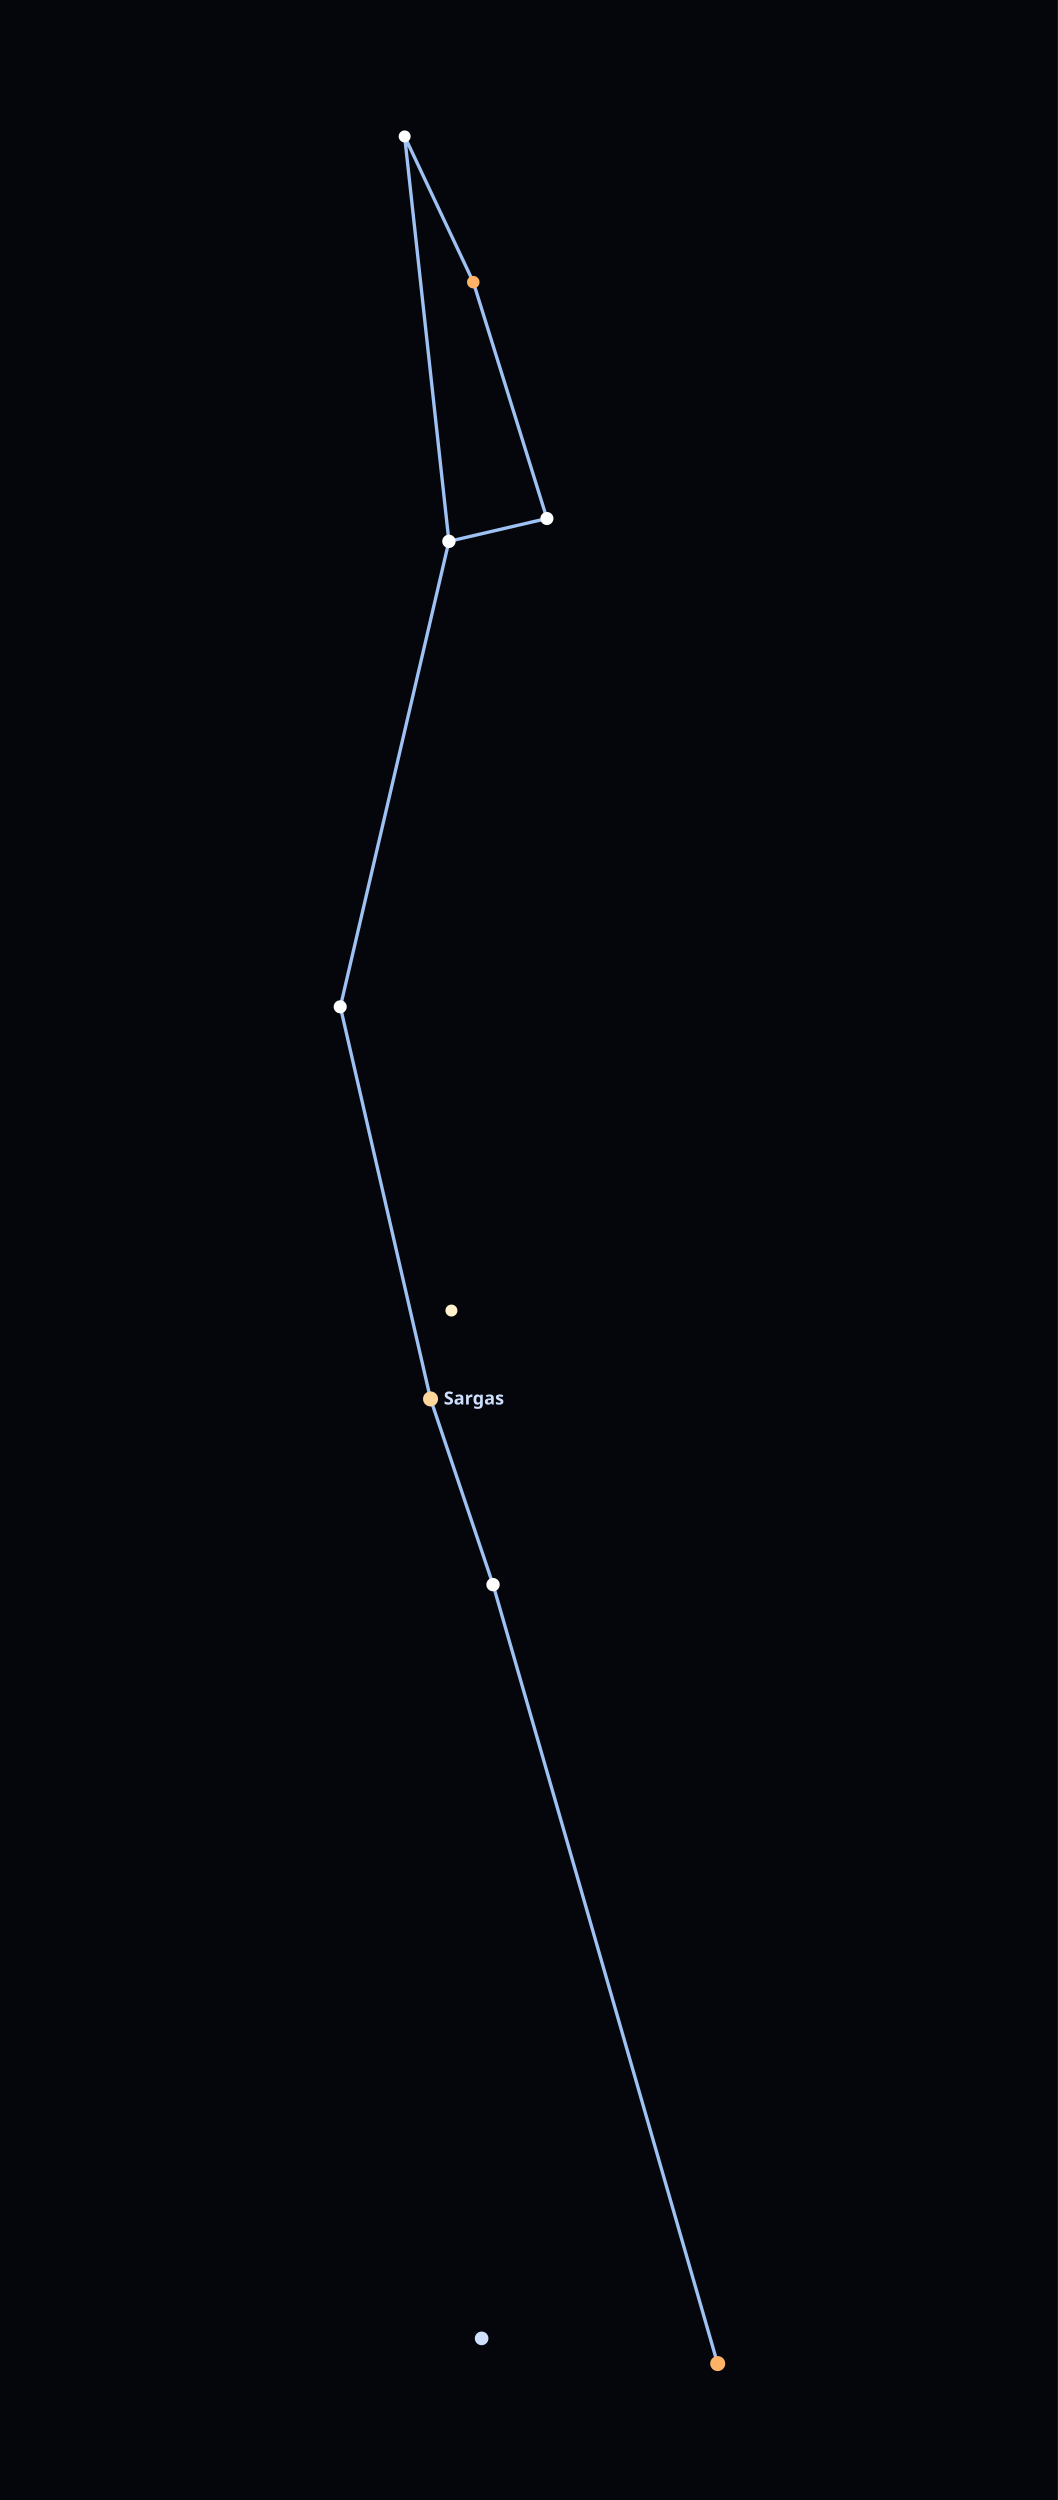
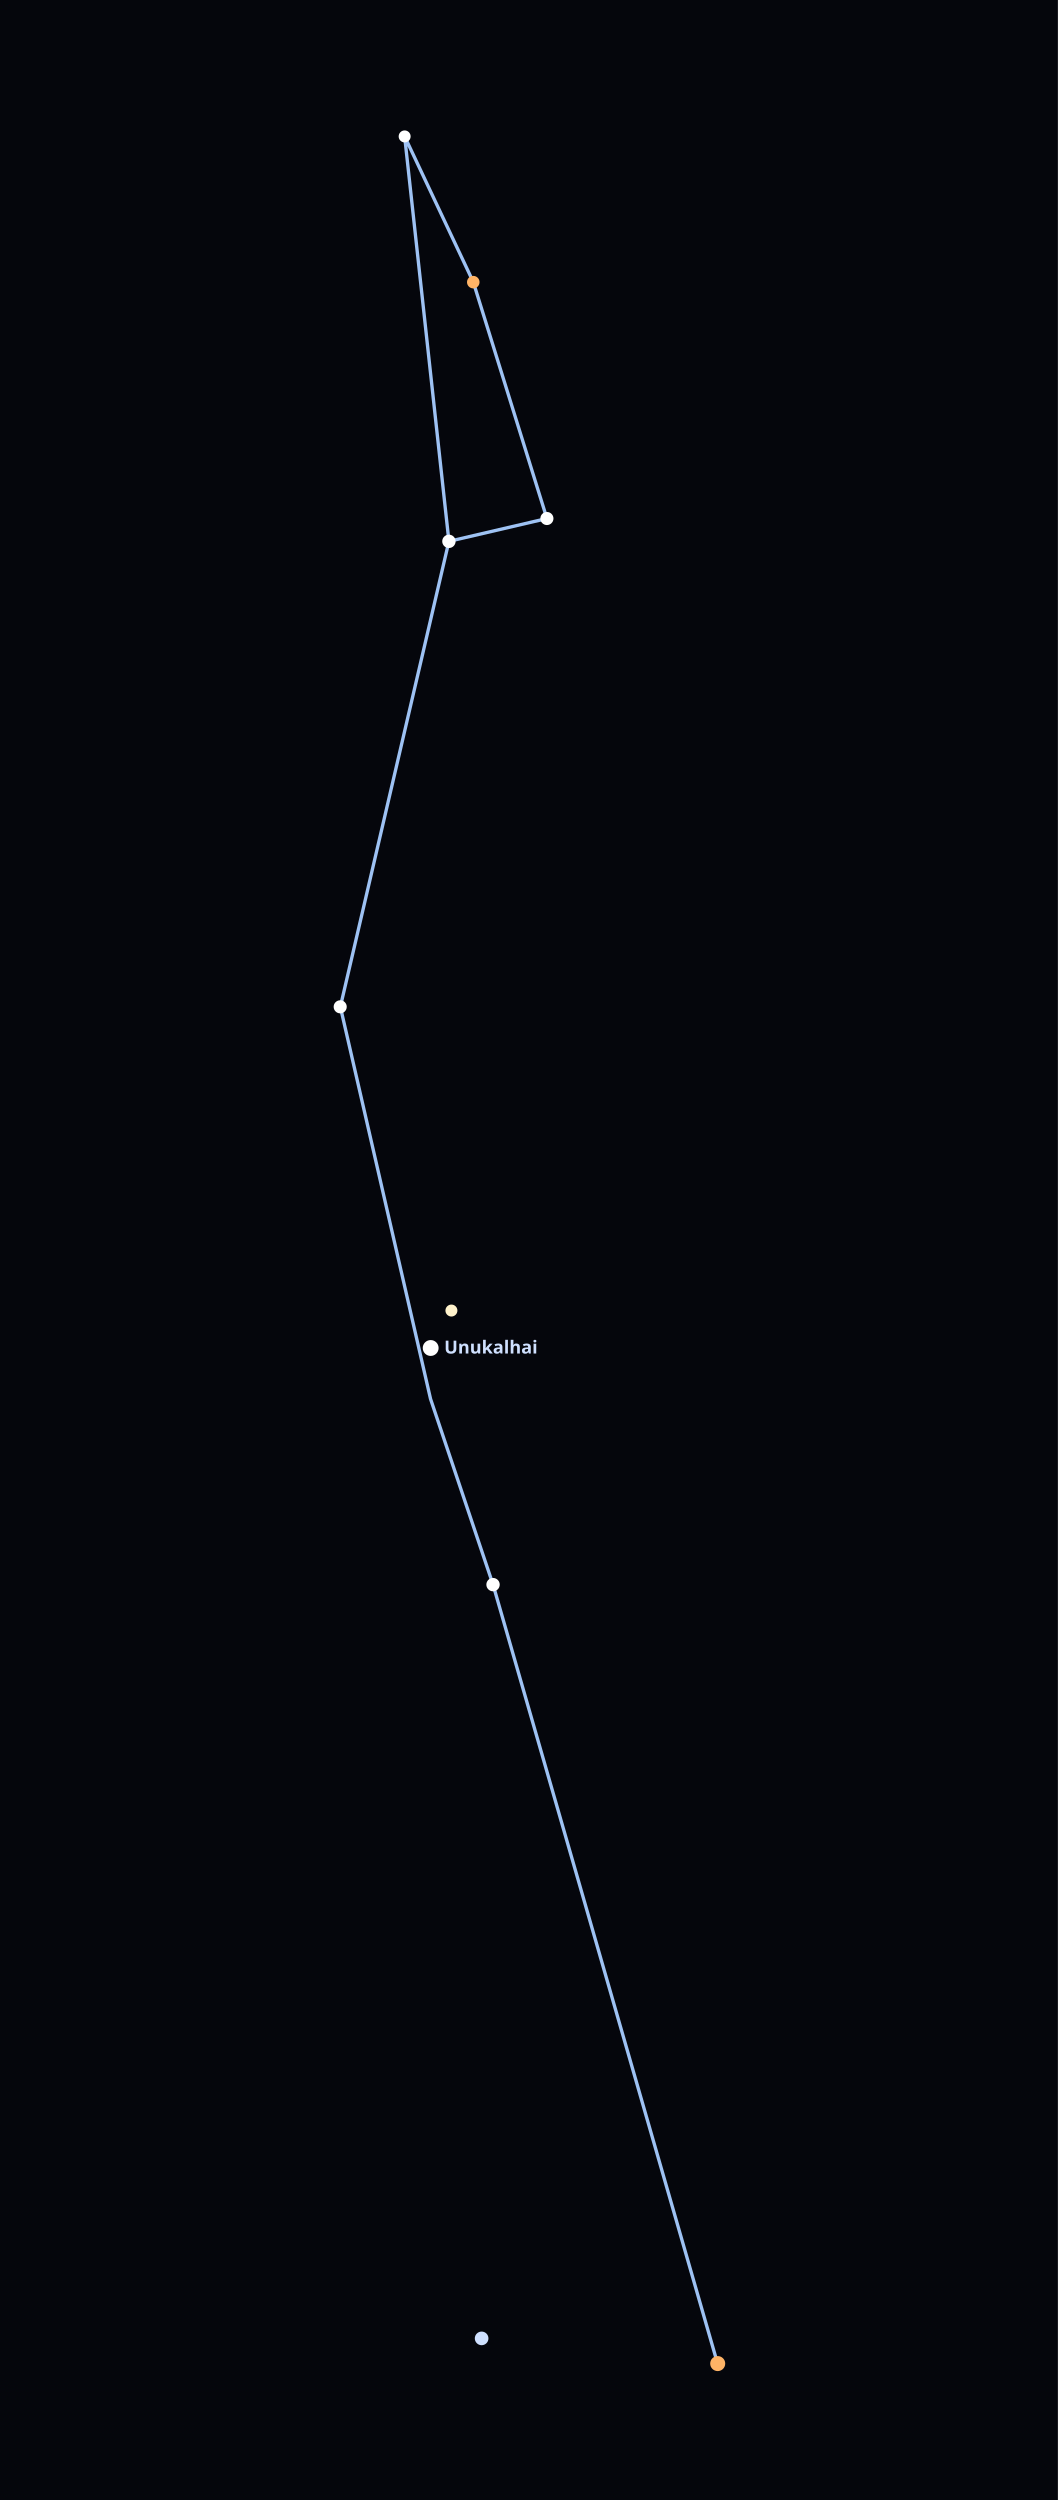
<svg xmlns="http://www.w3.org/2000/svg" viewBox="0 0 760 1796" font-family="Audiowide, Segoe UI, sans-serif">
  <rect width="760" height="1796" fill="#05060c" />
-   <polyline class="fig-line" points="322.5,388.9 290.7,98.0 340.0,202.6 392.9,372.5 322.5,388.9 244.5,723.3 309.3,1005.0 354.2,1138.4 515.5,1698.0" fill="none" stroke="#a6ccff" stroke-width="2.4" stroke-opacity="0.95" stroke-linejoin="round" data-seq="77233,76852,77450,78072,77233,76276,77070,77622,79593" />
+   <polyline class="fig-line" points="322.5,388.9 290.7,98.0 340.0,202.6 392.9,372.5 322.5,388.9 244.5,723.3 309.3,1005.0 354.2,1138.4 515.5,1698.0" fill="none" stroke="#a6ccff" stroke-width="2.4" stroke-opacity="0.95" stroke-linejoin="round" data-seq="77233,76852,77450,78072,77233,76276,76267,77622,79593" />
  <circle class="star" cx="322.5" cy="388.9" r="4.8" fill="#ffffff" data-name="HIP 77233" data-meta="mag 3.65" data-vid="77233" />
  <circle class="star" cx="290.7" cy="98.0" r="4.3" fill="#ffffff" data-name="HIP 76852" data-meta="mag 4.51" data-vid="76852" />
  <circle class="star" cx="340.0" cy="202.7" r="4.5" fill="#ffb366" data-name="HIP 77450" data-meta="mag 4.09" data-vid="77450" />
  <circle class="star" cx="392.9" cy="372.5" r="4.7" fill="#ffffff" data-name="HIP 78072" data-meta="mag 3.85" data-vid="78072" />
  <circle class="star" cx="244.4" cy="723.3" r="4.7" fill="#ffffff" data-name="HIP 76276" data-meta="mag 3.8" data-vid="76276" />
-   <circle class="star" cx="309.3" cy="1005.0" r="5.4" fill="#ffd699" data-name="Sargas" data-meta="mag 2.63" data-vid="77070" />
-   <text class="star-label" x="318.8" y="1009.0" fill="#cfe0ff" font-size="13" font-weight="bold" data-vid="77070">Sargas</text>
+   <circle class="star" cx="309.4" cy="968.4" r="5.7" fill="#ffffff" data-name="Unukalhai" data-meta="mag 2.22" data-vid="76267" />
+   <text class="star-label" x="319.1" y="972.4" fill="#cfe0ff" font-size="13" font-weight="bold" data-vid="76267">Unukalhai</text>
  <circle class="star" cx="354.2" cy="1138.4" r="4.8" fill="#ffffff" data-name="HIP 77622" data-meta="mag 3.71" data-vid="77622" />
  <circle class="star" cx="515.6" cy="1698.0" r="5.4" fill="#ffb366" data-name="HIP 79593" data-meta="mag 2.73" data-vid="79593" />
-   <circle class="star" cx="243.7" cy="-384.4" r="5.7" fill="#ffffff" data-name="Unukalhai" data-meta="mag 2.22" data-vid="76267" />
-   <text class="star-label" x="253.3" y="-380.4" fill="#cfe0ff" font-size="13" font-weight="bold" data-vid="76267">Unukalhai</text>
  <circle class="star" cx="346.0" cy="1679.9" r="4.9" fill="#cfe0ff" data-name="HIP 77516" data-meta="mag 3.54" data-vid="77516" />
  <circle class="star" cx="324.3" cy="941.5" r="4.3" fill="#fff2cc" data-name="HIP 77257" data-meta="mag 4.42" data-vid="77257" />
</svg>
